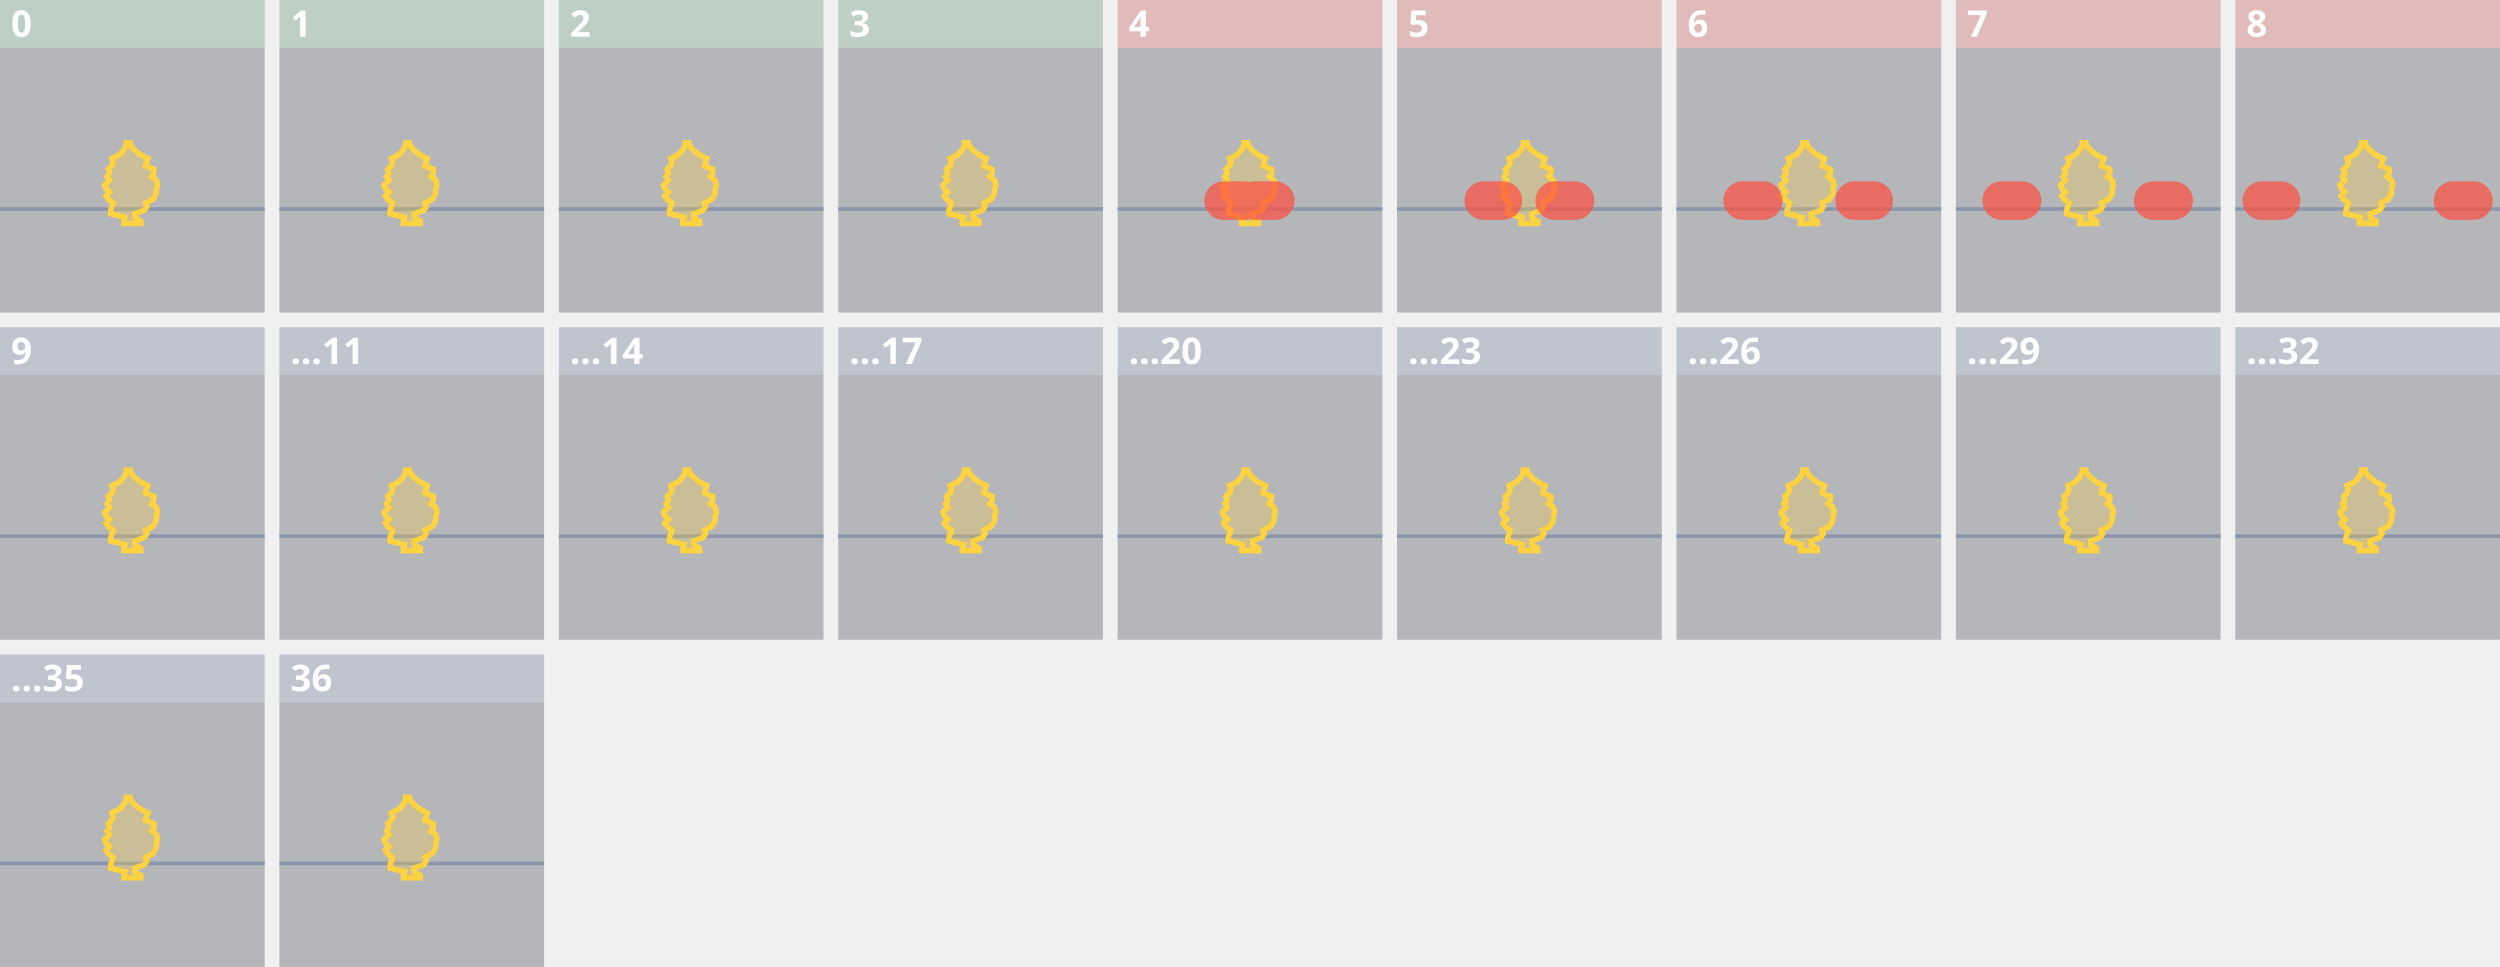
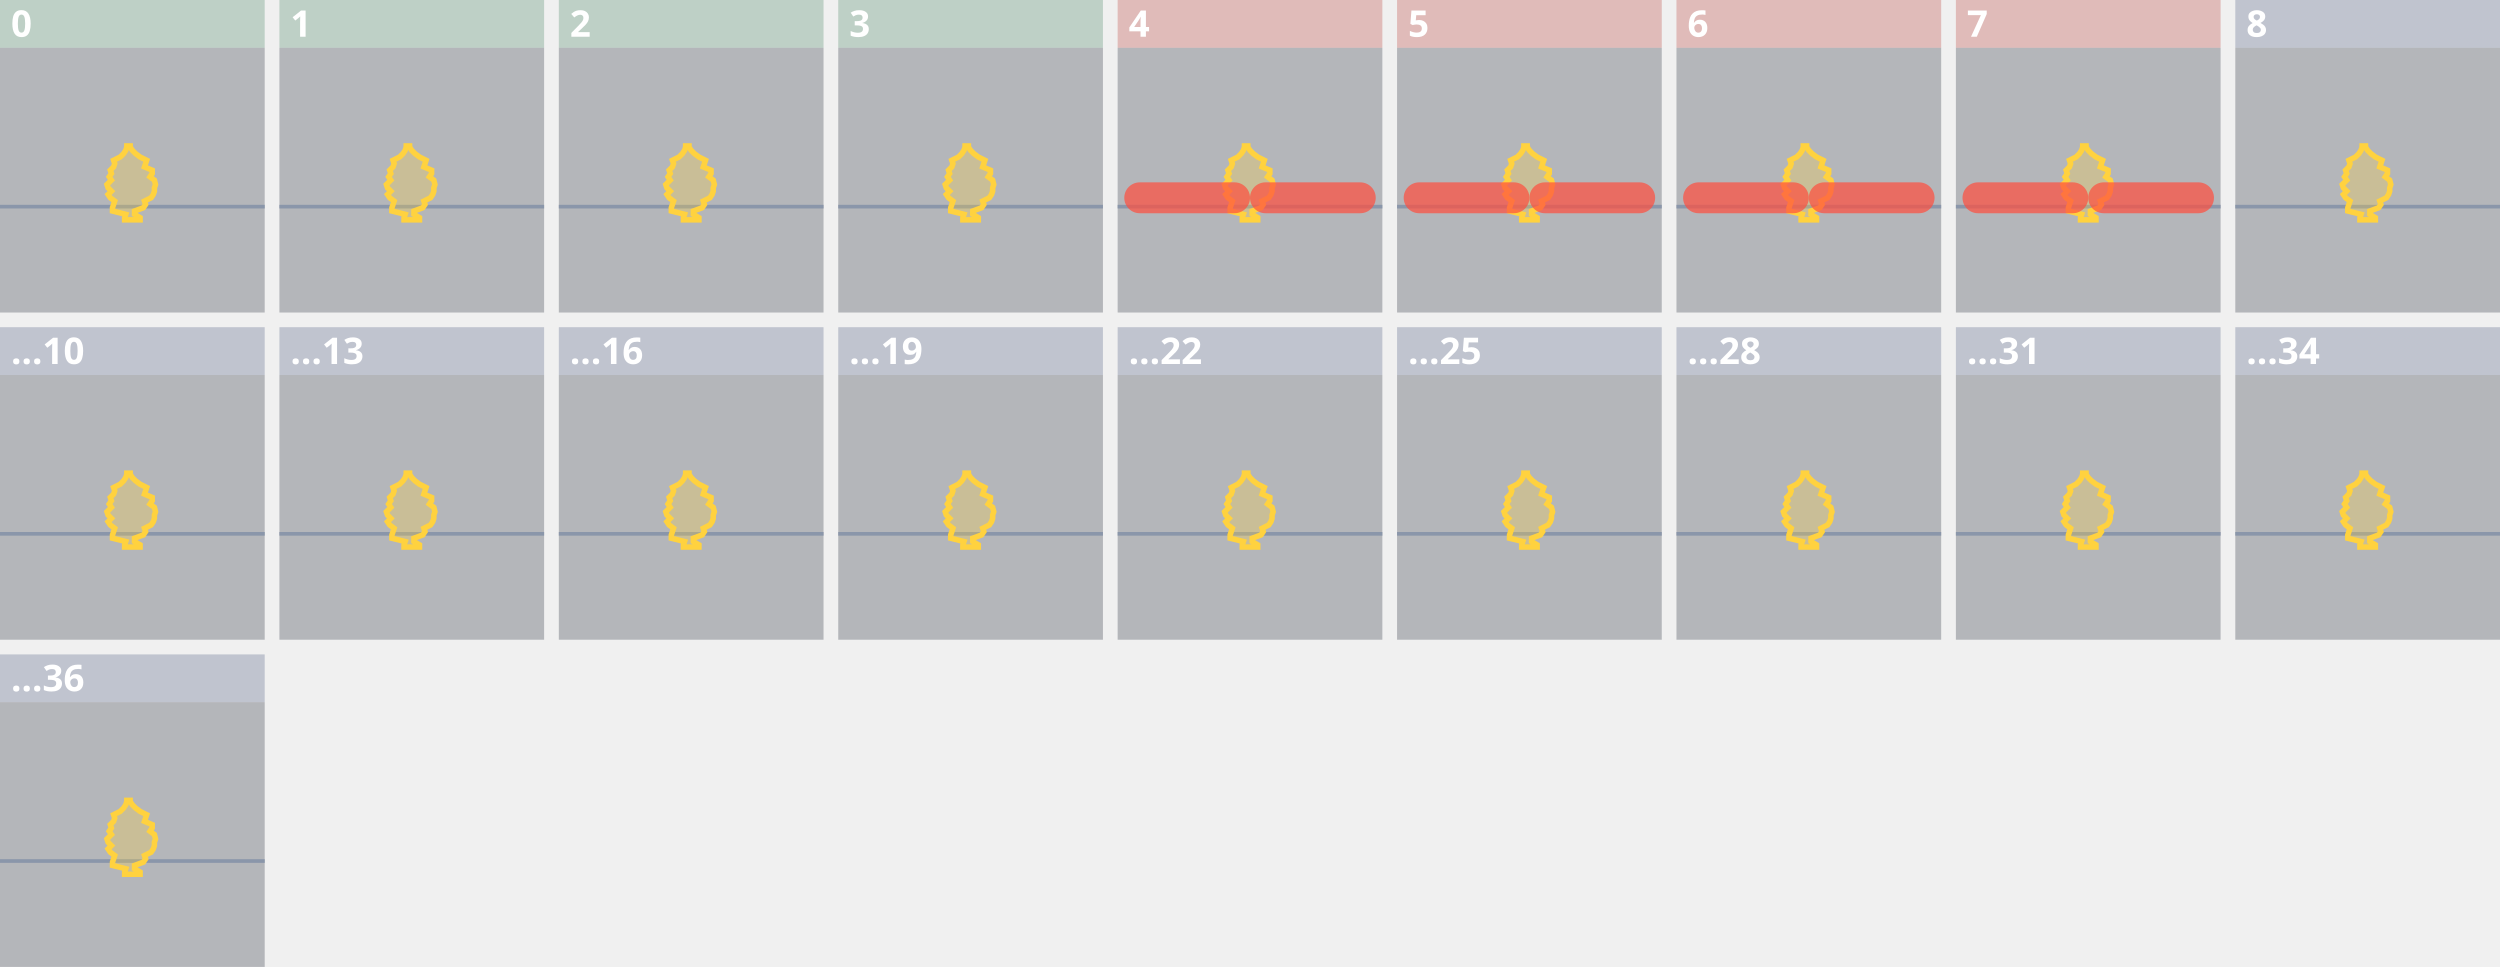
<svg xmlns="http://www.w3.org/2000/svg" viewBox="0 0 680 263" width="680" height="263">
-   <style>text{font:bold 10px sans-serif;fill:#ffffff}.k{fill:#1b2230}.g{stroke:#8a96aa;stroke-width:3.06}use{stroke-width:4.58;fill-opacity:.28}.u{stroke:#ffd23f;fill:#ffd23f}.v{stroke:#4ade80;fill:#4ade80;fill-opacity:.6}.a{stroke:#e879f9;fill:#e879f9}.o{stroke:#22d3ee;fill:#22d3ee;fill-opacity:.5}.H{color:#ff4d3d;fill:#ff4d3d;opacity:.7}.G{color:#3b9cff;fill:#3b9cff;opacity:.75}.S{color:#ffa630;fill:#ffa630;opacity:.75}.T{color:#ffa630;fill:none;stroke:#ffa630;stroke-width:6.11;stroke-dasharray:12.2}.P{color:#c49bff;fill:none;stroke:#c49bff;stroke-width:3.06;stroke-dasharray:9.2}</style>
+   <style>text{font:bold 10px sans-serif;fill:#ffffff}.k{fill:#1b2230}.g{stroke:#8a96aa;stroke-width:3.33}use{stroke-width:5.00;fill-opacity:.28}.u{stroke:#ffd23f;fill:#ffd23f}.v{stroke:#4ade80;fill:#4ade80;fill-opacity:.6}.a{stroke:#e879f9;fill:#e879f9}.o{stroke:#22d3ee;fill:#22d3ee;fill-opacity:.5}.H{color:#ff4d3d;fill:#ff4d3d;opacity:.7}.G{color:#3b9cff;fill:#3b9cff;opacity:.75}.S{color:#ffa630;fill:#ffa630;opacity:.75}.T{color:#ffa630;fill:none;stroke:#ffa630;stroke-width:6.67;stroke-dasharray:13.3}.P{color:#c49bff;fill:none;stroke:#c49bff;stroke-width:3.33;stroke-dasharray:10.0}</style>
  <defs>
    <path id="b0" d="M-5 -31L-2 -31L-2 -30L0 -27L3 -24L7 -21L13 -18L12 -15L11 -12L18 -9L18 -6L16 -3L20 0L21 4L20 7L20 10L19 13L17 16L11 19L12 22L10 25L2 28L2 31L7 34L7 36L-7 36L-7 34L-6 31L-18 28L-18 25L-17 22L-16 19L-20 16L-22 13L-19 10L-22 7L-23 4L-19 0L-21 -3L-19 -6L-20 -9L-17 -12L-16 -15L-17 -18L-11 -21L-8 -24L-6 -27L-5 -30Z" />
-     <rect id="K" x="-110" y="-110" width="220" height="220" class="k" />
+     <rect id="K" x="-120" y="-120" width="240" height="240" class="k" />
    <rect id="Ls" width="72" height="13" fill="#3f7d5a" />
    <rect id="La" width="72" height="13" fill="#b8332b" />
    <rect id="Le" width="72" height="13" fill="#46557a" />
  </defs>
  <use href="#Ls" x="0" y="0" />
  <text x="3" y="10">0</text>
-   <svg x="0" y="13" width="72" height="72" viewBox="-110 -110 220 220">
+   <svg x="0" y="13" width="72" height="72" viewBox="-120 -120 240 240">
    <use href="#K" />
-     <line x1="-110" y1="24" x2="110" y2="24" class="g" />
+     <line x1="-120" y1="24" x2="120" y2="24" class="g" />
    <use href="#b0" class="u" />
  </svg>
  <use href="#Ls" x="76" y="0" />
  <text x="79" y="10">1</text>
-   <svg x="76" y="13" width="72" height="72" viewBox="-110 -110 220 220">
+   <svg x="76" y="13" width="72" height="72" viewBox="-120 -120 240 240">
    <use href="#K" />
-     <line x1="-110" y1="24" x2="110" y2="24" class="g" />
+     <line x1="-120" y1="24" x2="120" y2="24" class="g" />
    <use href="#b0" class="u" />
  </svg>
  <use href="#Ls" x="152" y="0" />
  <text x="155" y="10">2</text>
-   <svg x="152" y="13" width="72" height="72" viewBox="-110 -110 220 220">
+   <svg x="152" y="13" width="72" height="72" viewBox="-120 -120 240 240">
    <use href="#K" />
-     <line x1="-110" y1="24" x2="110" y2="24" class="g" />
+     <line x1="-120" y1="24" x2="120" y2="24" class="g" />
    <use href="#b0" class="u" />
  </svg>
  <use href="#Ls" x="228" y="0" />
  <text x="231" y="10">3</text>
-   <svg x="228" y="13" width="72" height="72" viewBox="-110 -110 220 220">
+   <svg x="228" y="13" width="72" height="72" viewBox="-120 -120 240 240">
    <use href="#K" />
-     <line x1="-110" y1="24" x2="110" y2="24" class="g" />
+     <line x1="-120" y1="24" x2="120" y2="24" class="g" />
    <use href="#b0" class="u" />
  </svg>
  <use href="#La" x="304" y="0" />
  <text x="307" y="10">4</text>
-   <svg x="304" y="13" width="72" height="72" viewBox="-110 -110 220 220">
+   <svg x="304" y="13" width="72" height="72" viewBox="-120 -120 240 240">
    <use href="#K" />
-     <line x1="-110" y1="24" x2="110" y2="24" class="g" />
+     <line x1="-120" y1="24" x2="120" y2="24" class="g" />
    <use href="#b0" class="u" />
    <g class="H">
-       <line x1="4" y1="17" x2="21" y2="17" stroke="currentColor" stroke-width="32" stroke-linecap="round" />
-       <line x1="-5" y1="17" x2="-22" y2="17" stroke="currentColor" stroke-width="32" stroke-linecap="round" />
+       <line x1="14" y1="16" x2="100" y2="16" stroke="currentColor" stroke-width="28" stroke-linecap="round" />
+       <line x1="-14" y1="16" x2="-100" y2="16" stroke="currentColor" stroke-width="28" stroke-linecap="round" />
    </g>
  </svg>
  <use href="#La" x="380" y="0" />
  <text x="383" y="10">5</text>
-   <svg x="380" y="13" width="72" height="72" viewBox="-110 -110 220 220">
+   <svg x="380" y="13" width="72" height="72" viewBox="-120 -120 240 240">
    <use href="#K" />
-     <line x1="-110" y1="24" x2="110" y2="24" class="g" />
+     <line x1="-120" y1="24" x2="120" y2="24" class="g" />
    <use href="#b0" class="u" />
    <g class="H">
-       <line x1="21" y1="17" x2="38" y2="17" stroke="currentColor" stroke-width="32" stroke-linecap="round" />
-       <line x1="-22" y1="17" x2="-38" y2="17" stroke="currentColor" stroke-width="32" stroke-linecap="round" />
+       <line x1="14" y1="16" x2="100" y2="16" stroke="currentColor" stroke-width="28" stroke-linecap="round" />
+       <line x1="-14" y1="16" x2="-100" y2="16" stroke="currentColor" stroke-width="28" stroke-linecap="round" />
    </g>
  </svg>
  <use href="#La" x="456" y="0" />
  <text x="459" y="10">6</text>
-   <svg x="456" y="13" width="72" height="72" viewBox="-110 -110 220 220">
+   <svg x="456" y="13" width="72" height="72" viewBox="-120 -120 240 240">
    <use href="#K" />
-     <line x1="-110" y1="24" x2="110" y2="24" class="g" />
+     <line x1="-120" y1="24" x2="120" y2="24" class="g" />
    <use href="#b0" class="u" />
    <g class="H">
-       <line x1="38" y1="17" x2="54" y2="17" stroke="currentColor" stroke-width="32" stroke-linecap="round" />
-       <line x1="-38" y1="17" x2="-55" y2="17" stroke="currentColor" stroke-width="32" stroke-linecap="round" />
+       <line x1="14" y1="16" x2="100" y2="16" stroke="currentColor" stroke-width="28" stroke-linecap="round" />
+       <line x1="-14" y1="16" x2="-100" y2="16" stroke="currentColor" stroke-width="28" stroke-linecap="round" />
    </g>
  </svg>
  <use href="#La" x="532" y="0" />
  <text x="535" y="10">7</text>
-   <svg x="532" y="13" width="72" height="72" viewBox="-110 -110 220 220">
+   <svg x="532" y="13" width="72" height="72" viewBox="-120 -120 240 240">
    <use href="#K" />
-     <line x1="-110" y1="24" x2="110" y2="24" class="g" />
+     <line x1="-120" y1="24" x2="120" y2="24" class="g" />
    <use href="#b0" class="u" />
    <g class="H">
-       <line x1="54" y1="17" x2="71" y2="17" stroke="currentColor" stroke-width="32" stroke-linecap="round" />
-       <line x1="-55" y1="17" x2="-72" y2="17" stroke="currentColor" stroke-width="32" stroke-linecap="round" />
+       <line x1="14" y1="16" x2="100" y2="16" stroke="currentColor" stroke-width="28" stroke-linecap="round" />
+       <line x1="-14" y1="16" x2="-100" y2="16" stroke="currentColor" stroke-width="28" stroke-linecap="round" />
    </g>
  </svg>
-   <use href="#La" x="608" y="0" />
+   <use href="#Le" x="608" y="0" />
  <text x="611" y="10">8</text>
-   <svg x="608" y="13" width="72" height="72" viewBox="-110 -110 220 220">
+   <svg x="608" y="13" width="72" height="72" viewBox="-120 -120 240 240">
    <use href="#K" />
-     <line x1="-110" y1="24" x2="110" y2="24" class="g" />
+     <line x1="-120" y1="24" x2="120" y2="24" class="g" />
    <use href="#b0" class="u" />
-     <g class="H">
-       <line x1="71" y1="17" x2="88" y2="17" stroke="currentColor" stroke-width="32" stroke-linecap="round" />
-       <line x1="-72" y1="17" x2="-88" y2="17" stroke="currentColor" stroke-width="32" stroke-linecap="round" />
-     </g>
  </svg>
  <use href="#Le" x="0" y="89" />
-   <text x="3" y="99">9</text>
-   <svg x="0" y="102" width="72" height="72" viewBox="-110 -110 220 220">
+   <text x="3" y="99">…10</text>
+   <svg x="0" y="102" width="72" height="72" viewBox="-120 -120 240 240">
    <use href="#K" />
-     <line x1="-110" y1="24" x2="110" y2="24" class="g" />
+     <line x1="-120" y1="24" x2="120" y2="24" class="g" />
    <use href="#b0" class="u" />
  </svg>
  <use href="#Le" x="76" y="89" />
-   <text x="79" y="99">…11</text>
-   <svg x="76" y="102" width="72" height="72" viewBox="-110 -110 220 220">
+   <text x="79" y="99">…13</text>
+   <svg x="76" y="102" width="72" height="72" viewBox="-120 -120 240 240">
    <use href="#K" />
-     <line x1="-110" y1="24" x2="110" y2="24" class="g" />
+     <line x1="-120" y1="24" x2="120" y2="24" class="g" />
    <use href="#b0" class="u" />
  </svg>
  <use href="#Le" x="152" y="89" />
-   <text x="155" y="99">…14</text>
-   <svg x="152" y="102" width="72" height="72" viewBox="-110 -110 220 220">
+   <text x="155" y="99">…16</text>
+   <svg x="152" y="102" width="72" height="72" viewBox="-120 -120 240 240">
    <use href="#K" />
-     <line x1="-110" y1="24" x2="110" y2="24" class="g" />
+     <line x1="-120" y1="24" x2="120" y2="24" class="g" />
    <use href="#b0" class="u" />
  </svg>
  <use href="#Le" x="228" y="89" />
-   <text x="231" y="99">…17</text>
-   <svg x="228" y="102" width="72" height="72" viewBox="-110 -110 220 220">
+   <text x="231" y="99">…19</text>
+   <svg x="228" y="102" width="72" height="72" viewBox="-120 -120 240 240">
    <use href="#K" />
-     <line x1="-110" y1="24" x2="110" y2="24" class="g" />
+     <line x1="-120" y1="24" x2="120" y2="24" class="g" />
    <use href="#b0" class="u" />
  </svg>
  <use href="#Le" x="304" y="89" />
-   <text x="307" y="99">…20</text>
-   <svg x="304" y="102" width="72" height="72" viewBox="-110 -110 220 220">
+   <text x="307" y="99">…22</text>
+   <svg x="304" y="102" width="72" height="72" viewBox="-120 -120 240 240">
    <use href="#K" />
-     <line x1="-110" y1="24" x2="110" y2="24" class="g" />
+     <line x1="-120" y1="24" x2="120" y2="24" class="g" />
    <use href="#b0" class="u" />
  </svg>
  <use href="#Le" x="380" y="89" />
-   <text x="383" y="99">…23</text>
-   <svg x="380" y="102" width="72" height="72" viewBox="-110 -110 220 220">
+   <text x="383" y="99">…25</text>
+   <svg x="380" y="102" width="72" height="72" viewBox="-120 -120 240 240">
    <use href="#K" />
-     <line x1="-110" y1="24" x2="110" y2="24" class="g" />
+     <line x1="-120" y1="24" x2="120" y2="24" class="g" />
    <use href="#b0" class="u" />
  </svg>
  <use href="#Le" x="456" y="89" />
-   <text x="459" y="99">…26</text>
-   <svg x="456" y="102" width="72" height="72" viewBox="-110 -110 220 220">
+   <text x="459" y="99">…28</text>
+   <svg x="456" y="102" width="72" height="72" viewBox="-120 -120 240 240">
    <use href="#K" />
-     <line x1="-110" y1="24" x2="110" y2="24" class="g" />
+     <line x1="-120" y1="24" x2="120" y2="24" class="g" />
    <use href="#b0" class="u" />
  </svg>
  <use href="#Le" x="532" y="89" />
-   <text x="535" y="99">…29</text>
-   <svg x="532" y="102" width="72" height="72" viewBox="-110 -110 220 220">
+   <text x="535" y="99">…31</text>
+   <svg x="532" y="102" width="72" height="72" viewBox="-120 -120 240 240">
    <use href="#K" />
-     <line x1="-110" y1="24" x2="110" y2="24" class="g" />
+     <line x1="-120" y1="24" x2="120" y2="24" class="g" />
    <use href="#b0" class="u" />
  </svg>
  <use href="#Le" x="608" y="89" />
-   <text x="611" y="99">…32</text>
-   <svg x="608" y="102" width="72" height="72" viewBox="-110 -110 220 220">
+   <text x="611" y="99">…34</text>
+   <svg x="608" y="102" width="72" height="72" viewBox="-120 -120 240 240">
    <use href="#K" />
-     <line x1="-110" y1="24" x2="110" y2="24" class="g" />
+     <line x1="-120" y1="24" x2="120" y2="24" class="g" />
    <use href="#b0" class="u" />
  </svg>
  <use href="#Le" x="0" y="178" />
-   <text x="3" y="188">…35</text>
-   <svg x="0" y="191" width="72" height="72" viewBox="-110 -110 220 220">
+   <text x="3" y="188">…36</text>
+   <svg x="0" y="191" width="72" height="72" viewBox="-120 -120 240 240">
    <use href="#K" />
-     <line x1="-110" y1="24" x2="110" y2="24" class="g" />
-     <use href="#b0" class="u" />
-   </svg>
-   <use href="#Le" x="76" y="178" />
-   <text x="79" y="188">36</text>
-   <svg x="76" y="191" width="72" height="72" viewBox="-110 -110 220 220">
-     <use href="#K" />
-     <line x1="-110" y1="24" x2="110" y2="24" class="g" />
+     <line x1="-120" y1="24" x2="120" y2="24" class="g" />
    <use href="#b0" class="u" />
  </svg>
</svg>
